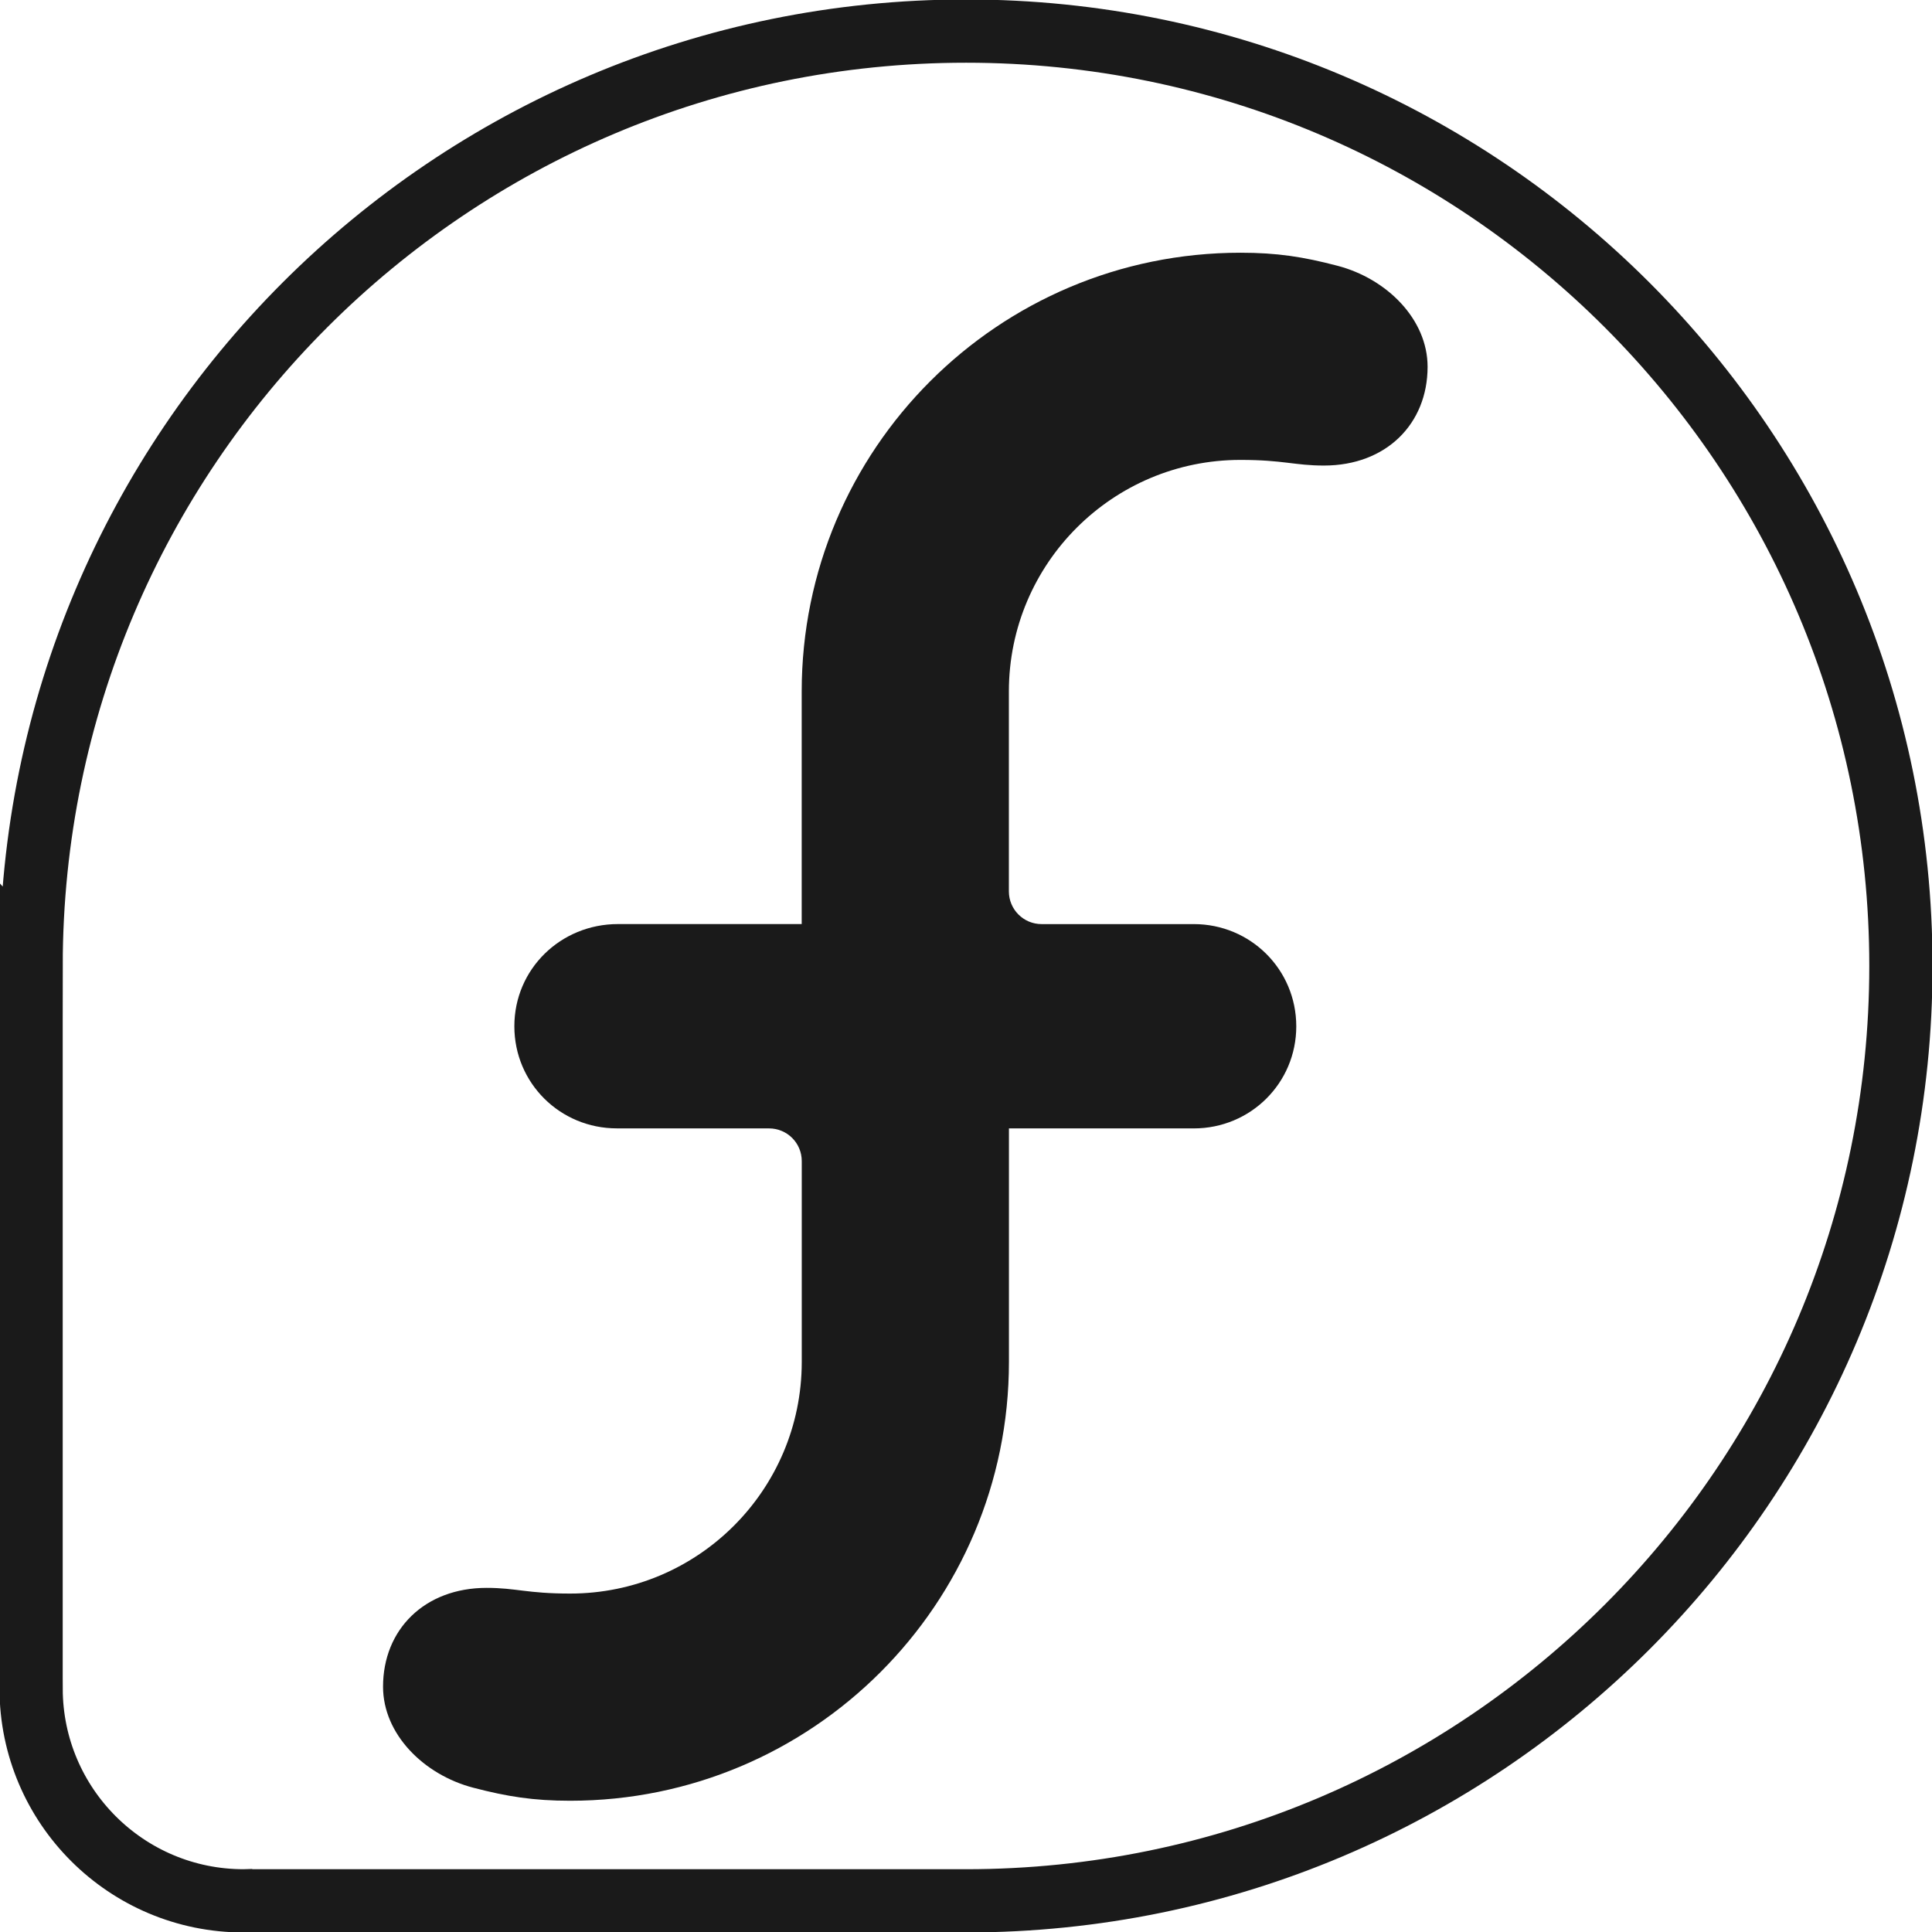
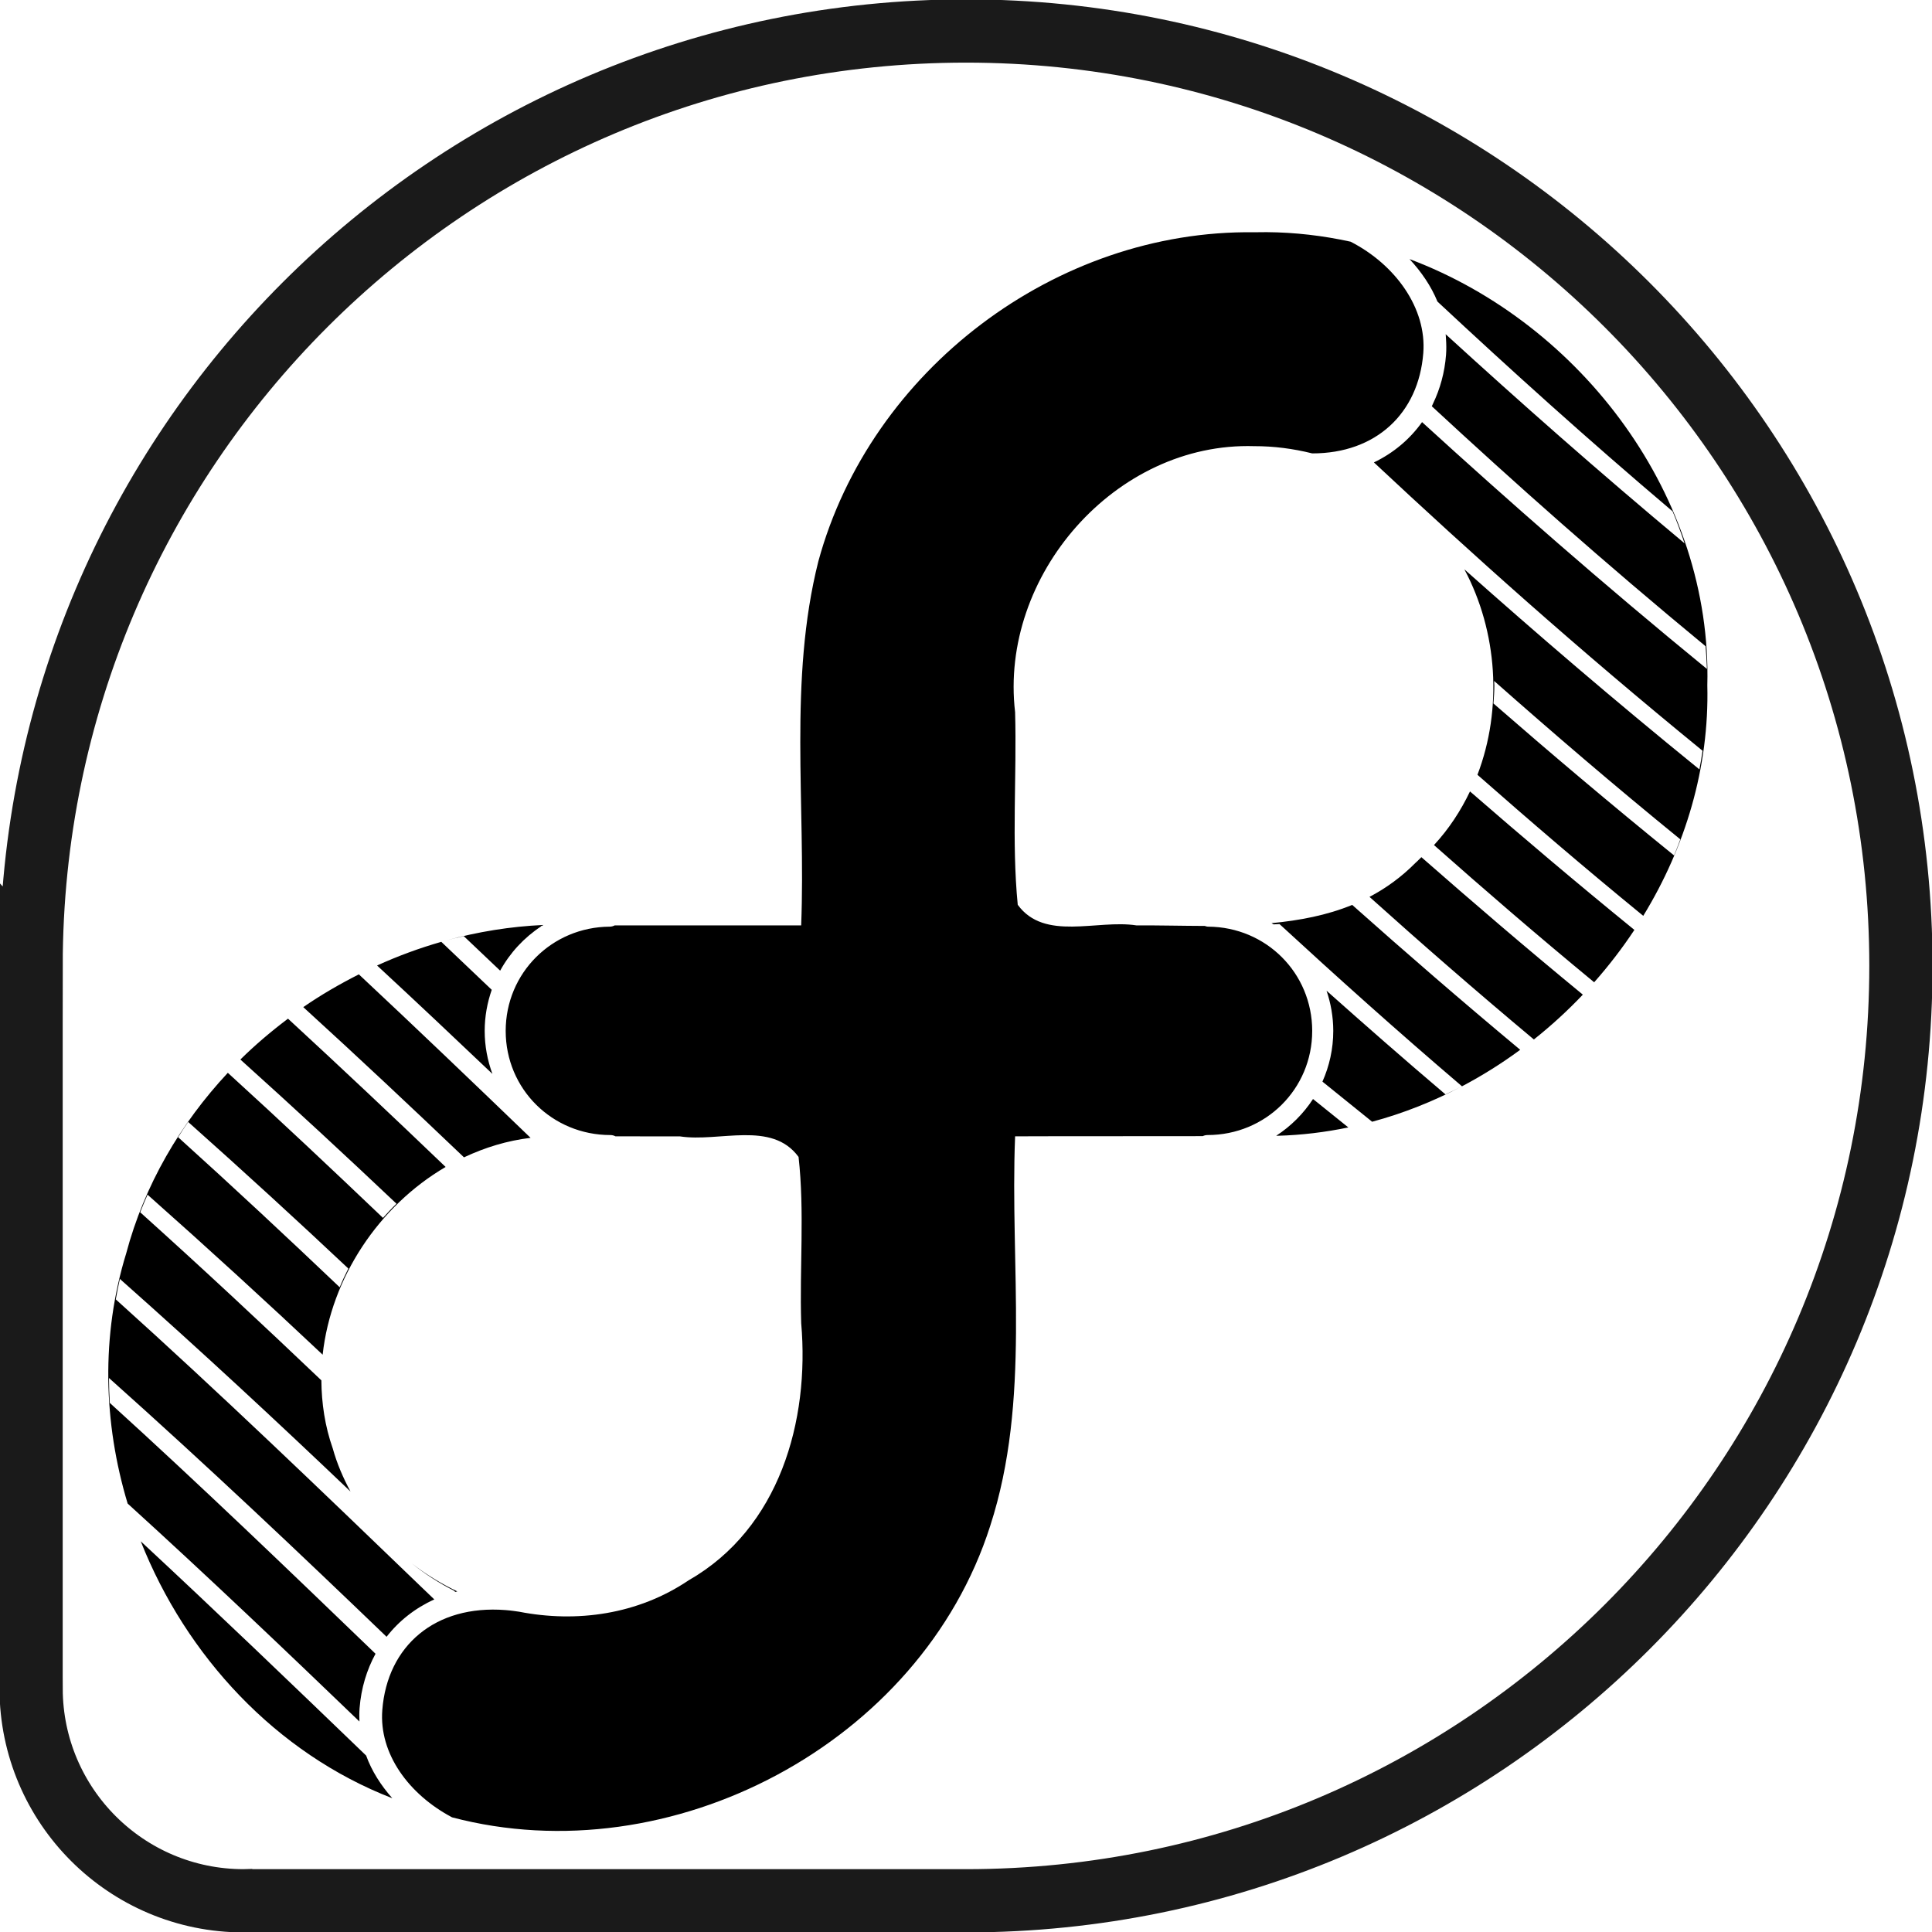
- <svg xmlns="http://www.w3.org/2000/svg" width="512" height="512" id="svg3037" version="1.1">
-   <defs id="defs5498" />
-   <g id="layer1" transform="translate(-100.7592,-484.9551)">
-     <g id="g3159" transform="matrix(1.806219,0,0,1.806226,100.7592,484.9551)">
-       <g transform="matrix(2.077481,0,0,2.077473,-145.0438,-257.5515)" id="g2758">
-         <g id="g2516" transform="matrix(4.147423,0,0,4.147423,-599.8186,123.9757)">
-           <path d="m 193.828,16.45 c 0,-8.793 -7.128,-15.921 -15.92,-15.921 -8.789,0 -15.913,7.122 -15.92,15.909 l -4.8e-4,-5.19e-4 0,12.32 4.8e-4,5.2e-4 c 0.005,1.995 1.623,3.61 3.619,3.61 l 0.017,-5.08e-4 9.7e-4,5.08e-4 12.289,0 c 8.79,-0.003 15.914,-7.129 15.914,-15.919" style="fill:none;fill-opacity:1;fill-rule:nonzero;stroke:#1a1a1a;stroke-width:1.077;stroke-miterlimit:4;stroke-dasharray:none" id="path3584" />
-           <path d="m 175.11,15.735 0,-3.955 0,-0.005 c 0,-4.127 3.345,-7.472 7.472,-7.472 0.626,0 1.071,0.07 1.651,0.222 0.845,0.221 1.535,0.914 1.535,1.72 2.3e-4,0.974 -0.707,1.682 -1.764,1.682 -0.504,0 -0.685,-0.096 -1.423,-0.096 -2.175,0 -3.94,1.762 -3.943,3.938 l 0,3.409 0,5.22e-4 c 0,0.307 0.249,0.557 0.557,0.557 l 0.002,0 2.59,0 c 0.965,0 1.744,0.772 1.745,1.74 0,0.968 -0.78,1.739 -1.745,1.739 l -3.148,0 0,3.972 0,0.005 c 0,4.126 -3.345,7.472 -7.472,7.472 -0.626,0 -1.071,-0.071 -1.65,-0.222 -0.845,-0.221 -1.536,-0.914 -1.536,-1.72 0,-0.974 0.707,-1.683 1.764,-1.683 0.503,0 0.686,0.097 1.422,0.097 2.176,0 3.94,-1.762 3.944,-3.938 l 0,-3.427 c 0,-0.307 -0.249,-0.556 -0.557,-0.556 l -0.002,0 -2.59,-5.2e-4 c -0.965,0 -1.745,-0.77 -1.745,-1.738 -5.4e-4,-0.974 0.788,-1.741 1.764,-1.741 l 3.129,0" style="fill:#1a1a1a;fill-opacity:1;fill-rule:nonzero;stroke:none" id="path3588" />
-         </g>
-       </g>
-     </g>
-   </g>
+ <svg xmlns="http://www.w3.org/2000/svg" xmlns:xlink="http://www.w3.org/1999/xlink" id="svg2855" height="512" width="512" version="1.1">
+   <defs id="defs2857">
+     <pattern xlink:href="#pattern7287" id="pattern7297" patternTransform="matrix(2.881477,0,0,0.7270161,222.6556,-338.204)" />
+     <pattern xlink:href="#Wavy" id="pattern7287" patternTransform="translate(-46.04495,-314.1624)" />
+     <pattern id="Wavy" height="5.181" width="30.066" patternUnits="userSpaceOnUse">
+       <path id="path2314" d="M 7.597,0.061 C 5.079,-0.187 2.656,0.302 -0.01,1.788 L -0.01,3.061 C 2.773,1.431 5.173,1.052 7.472,1.280 C 9.770,1.508 11.969,2.361 14.253,3.218 C 18.820,4.931 23.804,6.676 30.066,3.061 L 30.062,1.788 C 23.622,5.497 19.246,3.770 14.691,2.061 C 12.413,1.207 10.115,0.311 7.597,0.061 z " style="fill:black;stroke:none;" />
+     </pattern>
+     <clipPath clipPathUnits="userSpaceOnUse" id="clipPath7289">
+       <path id="path7291" d="m 341.418,-253.933 c 0.26,-0.253 0.516,-0.501 0.765,-0.721 -0.26,0.232 -0.513,0.475 -0.765,0.721 z m 0.855,-0.797 c 0.963,-0.839 1.897,-1.479 3.091,-2.177 2.368,-1.385 5.439,-1.379 7.23,0.41 2.164,2.163 2.165,5.307 -0.182,7.654 -1.119,1.118 -1.736,1.308 -3.374,2.946 4.838,-4.836 12.717,-4.872 17.555,-0.035 4.838,4.836 4.838,12.752 0,17.589 l -0.008,0.008 -1.732,1.732 c 2.145,-2.117 5.572,-2.126 7.713,0.012 2.15,2.15 2.128,5.595 -0.015,7.738 l -6.991,6.991 10e-4,0.001 8.755,-8.755 0.003,-0.003 c 9.164,-9.164 9.239,-23.95 0.075,-33.115 -8.817,-8.817 -22.903,-9.147 -32.12,-0.999 z m -7.943,17.593 c 0,0.751 0.036,1.5 0.108,2.248 -0.071,-0.747 -0.108,-1.499 -0.108,-2.248 z m 0.43,4.482 c 0.143,0.739 0.323,1.472 0.537,2.197 -0.215,-0.726 -0.394,-1.458 -0.537,-2.197 z m 2.255,6.429 c 0.358,0.682 0.751,1.35 1.181,2.001 -0.43,-0.651 -0.823,-1.32 -1.181,-2.001 z m 1.181,2.001 c 0.43,0.651 0.895,1.284 1.396,1.899 -0.501,-0.614 -0.967,-1.248 -1.396,-1.899 z m 3.044,21.235 c -9.165,9.165 -9.201,23.986 -0.037,33.15 8.836,8.836 22.964,9.152 32.18,0.949 -0.985,0.865 -1.934,1.51 -3.152,2.224 -2.367,1.385 -5.438,1.38 -7.229,-0.409 -2.163,-2.163 -2.168,-5.306 0.18,-7.654 1.117,-1.117 1.739,-1.308 3.375,-2.944 -4.837,4.837 -12.716,4.873 -17.553,0.036 -4.838,-4.838 -4.874,-12.79 -0.037,-17.627 0.004,-0.004 0.009,-0.006 0.012,-0.01 l 7.505,-7.505 c 0.002,-0.002 0.002,-0.005 0.004,-0.007 l -0.004,0.004 -5.751,5.748 c -2.144,2.144 -5.586,2.167 -7.735,0.018 -2.164,-2.161 -2.116,-5.616 0.051,-7.782 l -1.806,1.806 z m 32.143,34.099 c 0.343,-0.305 0.68,-0.619 1.008,-0.947 1.719,-1.719 3.115,-3.639 4.189,-5.683 -1.074,2.044 -2.47,3.962 -4.189,5.68 -0.348,0.348 -0.68,0.662 -1.008,0.95 z m 5.197,-6.631 c 0.358,-0.681 0.681,-1.374 0.967,-2.08 -0.286,0.705 -0.609,1.399 -0.967,2.08 z m -12.01,-19.655 c 0.287,0.287 0.556,0.586 0.808,0.894 -0.253,-0.308 -0.52,-0.607 -0.807,-0.895 z m 14.265,13.226 c -0.143,0.739 -0.323,1.472 -0.537,2.197 0.214,-0.725 0.394,-1.459 0.537,-2.197 z" style="fill:#707070;fill-opacity:1" clip-path="none" />
+     </clipPath>
+     <clipPath clipPathUnits="userSpaceOnUse" id="clipPath7299">
+       <path clip-path="none" style="fill:#707070;fill-opacity:1" d="m 341.418,-253.933 c 0.26,-0.253 0.516,-0.501 0.765,-0.721 -0.26,0.232 -0.513,0.475 -0.765,0.721 z m 0.855,-0.797 c 0.963,-0.839 1.897,-1.479 3.091,-2.177 2.368,-1.385 5.439,-1.379 7.23,0.41 2.164,2.163 2.165,5.307 -0.182,7.654 -1.119,1.118 -1.736,1.308 -3.374,2.946 4.838,-4.836 12.717,-4.872 17.555,-0.035 4.838,4.836 4.838,12.752 0,17.589 l -0.008,0.008 -1.732,1.732 c 2.145,-2.117 5.572,-2.126 7.713,0.012 2.15,2.15 2.128,5.595 -0.015,7.738 l -6.991,6.991 7.1e-4,7e-4 8.755,-8.755 0.003,-0.003 c 9.164,-9.164 9.239,-23.95 0.075,-33.115 -8.817,-8.817 -22.903,-9.147 -32.12,-0.999 z m -7.943,17.593 c 0,0.751 0.036,1.5 0.108,2.248 -0.071,-0.747 -0.108,-1.499 -0.108,-2.248 z m 0.43,4.482 c 0.143,0.739 0.323,1.472 0.537,2.197 -0.215,-0.726 -0.394,-1.458 -0.537,-2.197 z m 2.255,6.429 c 0.358,0.682 0.751,1.35 1.181,2.001 -0.43,-0.651 -0.823,-1.32 -1.181,-2.001 z m 1.181,2.001 c 0.43,0.651 0.895,1.284 1.396,1.899 -0.501,-0.614 -0.967,-1.248 -1.396,-1.899 z m 3.044,21.235 c -9.165,9.165 -9.201,23.986 -0.037,33.15 8.836,8.836 22.964,9.152 32.18,0.949 -0.985,0.865 -1.934,1.51 -3.152,2.224 -2.367,1.385 -5.438,1.38 -7.229,-0.409 -2.163,-2.163 -2.168,-5.306 0.18,-7.654 1.117,-1.117 1.739,-1.308 3.375,-2.944 -4.837,4.837 -12.716,4.873 -17.553,0.036 -4.838,-4.838 -4.874,-12.79 -0.037,-17.627 0.004,-0.004 0.009,-0.006 0.013,-0.01 l 7.505,-7.505 c 0.002,-0.002 0.002,-0.005 0.004,-0.007 l -0.004,0.004 -5.751,5.748 c -2.144,2.144 -5.586,2.167 -7.735,0.018 -2.164,-2.161 -2.116,-5.616 0.051,-7.782 l -1.806,1.806 z m 32.143,34.099 c 0.343,-0.305 0.68,-0.619 1.008,-0.947 1.719,-1.719 3.115,-3.639 4.189,-5.683 -1.074,2.044 -2.47,3.962 -4.189,5.68 -0.348,0.348 -0.68,0.662 -1.008,0.95 z m 5.197,-6.631 c 0.358,-0.681 0.681,-1.374 0.967,-2.08 -0.286,0.705 -0.609,1.399 -0.967,2.08 z m -12.01,-19.655 c 0.287,0.287 0.556,0.586 0.808,0.894 -0.253,-0.308 -0.52,-0.607 -0.807,-0.895 z m 14.265,13.226 c -0.143,0.739 -0.323,1.472 -0.537,2.197 0.214,-0.725 0.394,-1.459 0.537,-2.197 z" id="path7301" />
+     </clipPath>
+   </defs>
+   <path style="fill:#000000;fill-opacity:1;stroke-width:5.116" d="m 335.641,61.523 c -1.08,-0.007 -2.163,0.002 -3.248,0.029 -52.55,-0.715 -101.7,36.5 -115.518,87.189 -7.941,31.523 -3.312,64.343 -4.557,96.504 h -49.426 c -0.375,0.193 -0.805,0.327 -1.328,0.33 -15.298,0.101 -27.539,12.264 -27.551,27.617 0,15.429 12.354,27.609 27.74,27.609 0.539,0 0.977,0.139 1.359,0.34 5.689,0 11.379,0.007 17.068,0.01 10.416,1.612 24.327,-4.275 31.447,5.445 1.626,14.551 0.243,29.405 0.699,44.074 2.254,25.907 -5.763,54.351 -29.809,68.117 -13.438,9.078 -29.667,11.323 -44.959,8.332 -1.172,-0.158 -1.958,-0.303 -3.576,-0.43 -18.672,-1.46 -31.344,9.477 -32.668,26.469 -0.903,11.597 7.036,22.397 18.488,28.457 57.92,15.283 124.182,-19.519 142.607,-77.217 10.832,-33.382 5.206,-68.796 6.605,-103.258 16.574,-0.071 33.15,2.2e-4 49.725,-0.051 0.365,-0.173 0.781,-0.291 1.279,-0.291 15.386,0 27.73,-12.179 27.73,-27.607 -0.012,-15.353 -12.243,-27.516 -27.541,-27.617 -0.353,-0.003 -0.642,-0.096 -0.928,-0.189 -6.122,-0.02 -12.233,-0.176 -18.139,-0.15 -10.409,-1.61 -24.319,4.28 -31.428,-5.457 -1.64,-16.871 -0.232,-34.051 -0.699,-51.039 -4.239,-36.164 26.559,-71.628 63.365,-70.502 5.185,-0.013 10.352,0.664 15.379,1.918 16.885,0.017 28.184,-10.602 29.43,-26.59 0.924,-11.868 -7.38,-23.423 -19.266,-29.516 -7.27,-1.591 -14.723,-2.476 -22.285,-2.527 z m 37.896,7.135 c 3.131,3.374 5.718,7.142 7.402,11.26 19.23,17.935 39.482,36.247 62.326,55.605 1.153,2.768 2.2,5.585 3.146,8.453 -23.033,-19.218 -43.763,-37.56 -63.264,-55.375 -0.01,-0.04 -0.021,-0.08 -0.031,-0.121 0.049,0.44 0.064,0.886 0.09,1.33 0.088,1.393 0.121,2.8 0.01,4.227 -0.365,4.686 -1.57,9.012 -3.438,12.898 -0.116,0.24 -0.21,0.495 -0.33,0.73 21.942,20.315 45.404,41.196 72.549,63.59 0.17,1.996 0.288,4.002 0.359,6.025 -27.972,-22.876 -52.591,-44.52 -75.496,-65.418 -3.248,4.554 -7.592,8.204 -12.76,10.682 25.956,24.269 53.732,49.192 87.098,76.418 -0.241,1.658 -0.532,3.301 -0.84,4.936 -22.65,-18.375 -43.117,-35.963 -62.285,-53.018 8.804,16.498 10.151,36.978 3.467,54.447 13.759,12.099 28.092,24.429 43.939,37.379 11.147,-18.221 17.515,-39.284 16.979,-61.09 C 453.776,131.695 419.164,85.814 373.537,68.658 Z m 2.805,6.754 c 7.323,10.456 7.322,10.457 0,0 z m 19.617,105.047 c 15.314,13.532 31.406,27.374 49.344,41.975 -0.523,1.438 -1.083,2.857 -1.658,4.268 -17.077,-13.84 -32.855,-27.207 -47.867,-40.277 0.12,-1.591 0.241,-3.186 0.24,-4.807 0,-0.391 -0.053,-0.769 -0.059,-1.158 z m -6.396,29.275 c -2.451,5.136 -5.592,9.955 -9.543,14.219 13.309,11.781 27.219,23.8 42.449,36.361 3.873,-4.374 7.441,-9.014 10.662,-13.879 -15.454,-12.581 -29.826,-24.759 -43.568,-36.701 z m -12.881,17.426 c -0.539,0.491 -1.006,1.037 -1.568,1.51 -3.756,3.793 -7.844,6.728 -12.182,9.012 13.623,12.24 27.982,24.764 43.559,37.791 4.596,-3.65 8.936,-7.625 12.98,-11.881 -15.206,-12.495 -29.24,-24.563 -42.789,-36.432 z m -18.336,12.65 c -6.734,2.768 -13.967,4.122 -21.375,4.836 0.18,0.106 0.362,0.211 0.539,0.32 0.519,-0.044 1.053,-0.025 1.568,-0.08 15.149,13.947 30.965,28.157 48.365,42.996 5.371,-2.832 10.533,-6.067 15.43,-9.674 -15.814,-13.174 -30.491,-25.911 -44.527,-38.398 z m 29.098,48.072 c -1.446,0.741 -2.908,1.453 -4.387,2.137 -11.036,-9.367 -21.406,-18.472 -31.508,-27.467 1.132,3.34 1.776,6.91 1.779,10.641 10e-6,4.801 -1.041,9.342 -2.867,13.449 4.668,3.769 9.054,7.294 13.17,10.631 8.273,-2.226 16.252,-5.405 23.812,-9.391 z m -243.438,-42.756 c -8.754,0.397 -17.41,1.803 -25.814,4.115 1.562,-0.411 3.133,-0.799 4.721,-1.148 3.256,3.068 6.439,6.103 9.633,9.143 2.613,-4.747 6.354,-8.772 10.861,-11.74 -0.034,-0.032 -0.066,-0.069 -0.1,-0.1 0.093,-0.005 0.188,-0.005 0.281,-0.01 0.138,-0.089 0.279,-0.172 0.418,-0.26 z m -27.057,4.469 c -5.817,1.667 -11.51,3.762 -17.021,6.271 10.488,9.713 20.602,19.252 30.568,28.729 -1.303,-3.555 -2.049,-7.383 -2.049,-11.402 0.003,-3.823 0.683,-7.471 1.869,-10.881 -4.449,-4.245 -8.91,-8.488 -13.367,-12.717 z m -21.848,8.619 c -5.086,2.584 -10.043,5.436 -14.73,8.684 14.875,13.559 28.927,26.774 42.59,39.809 5.539,-2.607 11.451,-4.429 17.648,-5.166 -15.12,-14.559 -30.141,-28.956 -45.508,-43.326 z m -18.777,11.742 c -4.434,3.345 -8.678,6.927 -12.621,10.83 14.476,13.025 28.179,25.726 41.371,38.209 -1.248,1.201 -2.43,2.461 -3.578,3.758 C 88.05,309.93 74.485,297.152 60.377,284.305 47.809,297.777 38.255,314.021 33.436,332.186 c -6.709,21.78 -6.045,44.857 0.389,66.268 21.836,19.846 41.816,38.905 61.428,57.764 -0.047,-1.163 -0.054,-2.336 0.039,-3.527 0.414,-5.313 1.903,-10.166 4.227,-14.428 -23.267,-22.408 -46.029,-44.317 -70.43,-66.486 -0.121,-2.185 -0.206,-4.381 -0.209,-6.596 26.582,23.738 50.434,46.349 73.566,68.586 3.299,-4.243 7.604,-7.619 12.652,-9.902 -1.24,-1.187 -2.484,-2.379 -3.697,-3.547 -26.653,-25.664 -52.541,-50.6 -80.713,-75.969 0.317,-1.824 0.68,-3.632 1.078,-5.426 21.893,19.419 41.974,38.089 61.117,56.344 -1.926,-3.58 -3.567,-7.343 -4.688,-11.381 -2.093,-5.942 -2.983,-12.031 -3.027,-18.076 -15.573,-14.837 -31.423,-29.626 -48.016,-44.543 0.618,-1.572 1.268,-3.127 1.949,-4.666 16.341,14.493 31.777,28.626 46.406,42.406 2.235,-20.389 14.883,-39.398 32.588,-49.752 C 104.388,296.111 90.53,283.052 76.324,269.957 Z M 347.963,291.25 c -2.538,3.893 -5.865,7.211 -9.764,9.742 0.12,-10e-4 0.24,0.001 0.359,0 6.36,-0.167 12.628,-0.94 18.768,-2.209 -3.063,-2.455 -6.044,-4.857 -9.363,-7.533 z m -298.1,6.074 c 14.853,13.24 29.014,26.202 42.449,38.85 -0.828,1.622 -1.597,3.269 -2.287,4.965 -13.928,-13.245 -28.077,-26.458 -42.82,-39.768 0.86,-1.367 1.745,-2.718 2.658,-4.047 z M 37.303,408.465 c 12.01,30.38 35.833,56.159 66.662,68.086 -3.009,-3.402 -5.441,-7.171 -6.936,-11.311 -0.158,-0.152 -0.321,-0.308 -0.479,-0.459 C 76.802,445.765 57.419,427.147 37.303,408.465 Z m 71.795,5.836 c 3.457,2.77 7.196,5.207 11.186,7.225 0.122,0.118 0.247,0.232 0.369,0.35 0.178,-0.048 0.362,-0.085 0.541,-0.131 -4.287,-2.05 -8.35,-4.543 -12.096,-7.443 z m 10.896,13.07 -5.496,1.508 z m -17.758,11.08 -2.449,4.607 z M 97.75,453.889 c 2.148,12.348 2.148,12.349 0,0 z" id="path35" />
+   <path d="M 503.765,255.984 C 503.765,119.148 392.834,8.216 256,8.216 119.225,8.216 8.342,119.055 8.243,255.809 l -0.007,-0.008 v 191.733 l 0.007,0.008 c 0.078,31.051 25.257,56.188 56.327,56.188 l 0.269,-0.008 0.015,0.008 H 256.098 c 136.79,-0.051 247.666,-110.944 247.666,-247.746" style="fill:none;fill-opacity:1;fill-rule:nonzero;stroke:#1a1a1a;stroke-width:16.762;stroke-miterlimit:4;stroke-dasharray:none" id="path3584" />
</svg>
